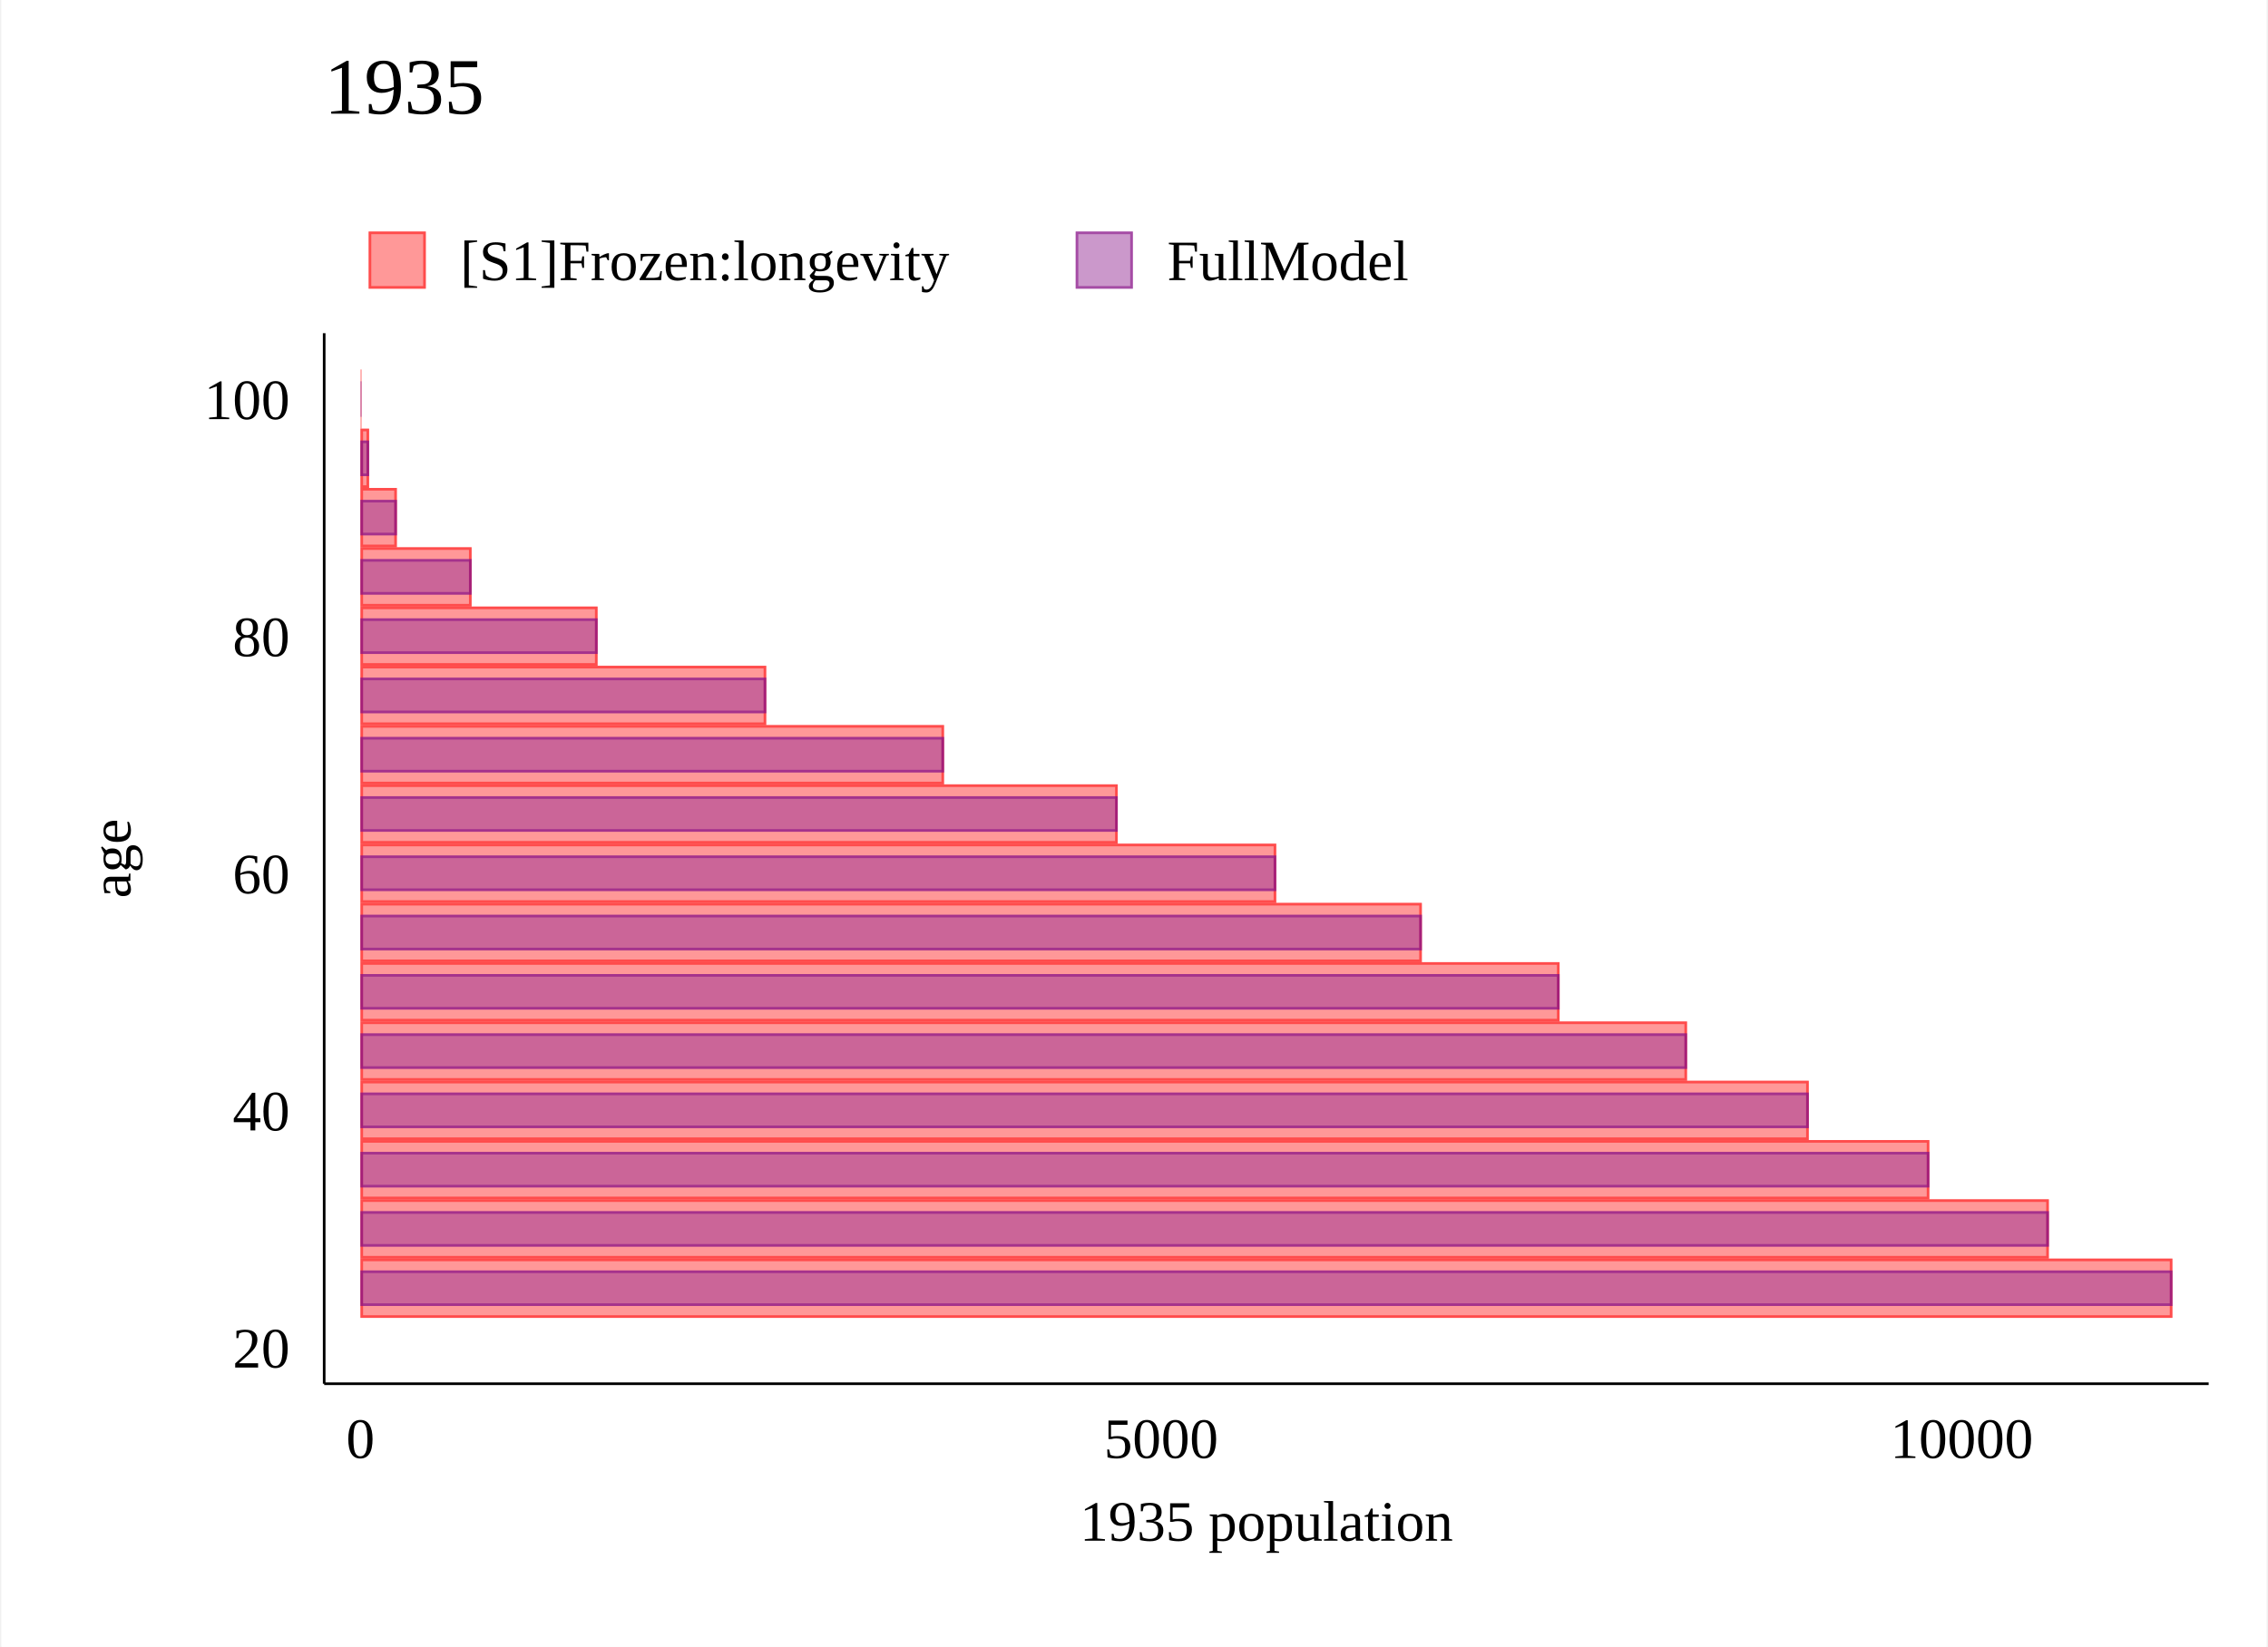
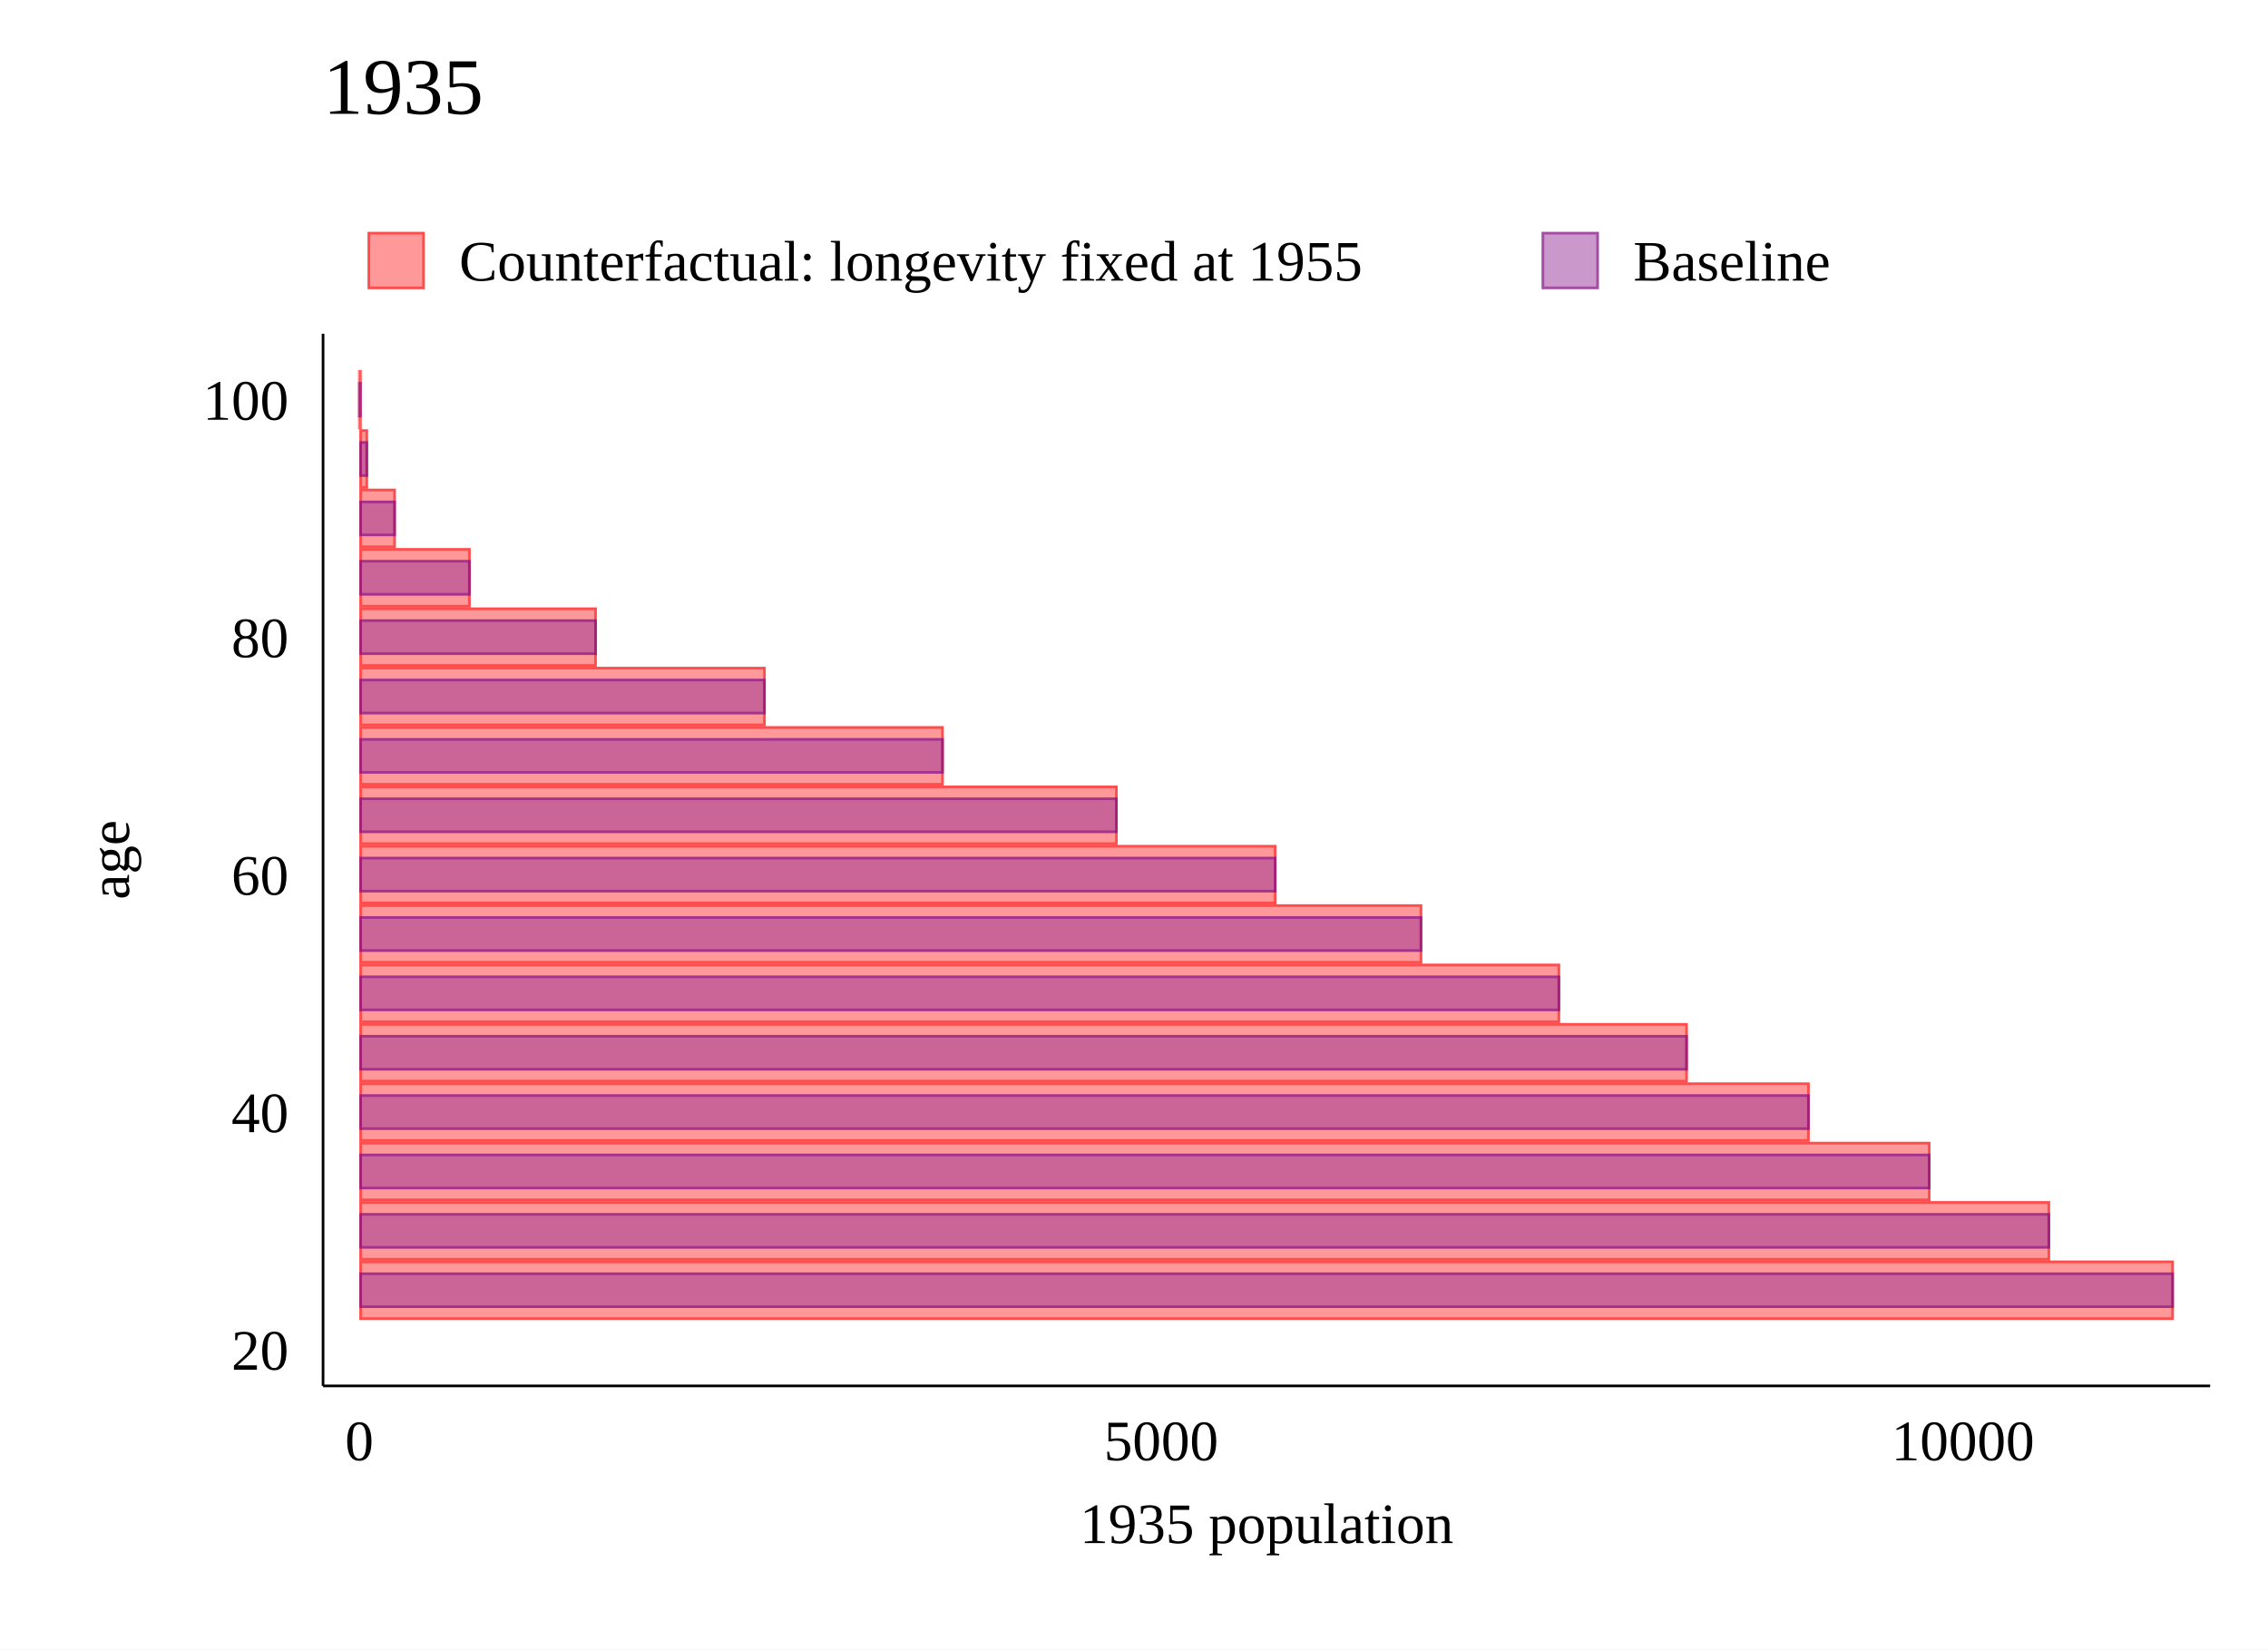
- <svg xmlns="http://www.w3.org/2000/svg" version="1.1" width="3.58in" height="2.60in" viewBox="0 0 2574 1872">
+ <svg xmlns="http://www.w3.org/2000/svg" version="1.1" width="3.575in" height="2.600in" viewBox="0 0 2574 1872">
  <rect x="0" y="0" width="2574" height="1872" style="fill:#FFFFFF;stroke:none" />
  <rect x="0.00" y="0.00" width="2573.92" height="1872.00" style="fill:#FFFFFF" />
  <rect x="1.50" y="1.50" width="2570.92" height="1869.00" style="fill:none;stroke:#FFFFFF;stroke-width:3.00" />
  <rect x="366.63" y="378.79" width="2141.73" height="1194.29" style="fill:#FFFFFF" />
-   <rect x="368.13" y="380.29" width="2138.73" height="1191.29" style="fill:none;stroke:#FFFFFF;stroke-width:3.00" />
+   <rect x="368.13" y="380.29" width="2138.73" height="1191.29" style="fill:none;stroke:#FFFFFF;stroke-opacity:0.00;stroke-width:3.00" />
  <rect x="407.82" y="1430.79" width="2059.36" height="67.41" style="fill:#FF3333;fill-opacity:0.50" />
  <rect x="409.32" y="1432.29" width="2056.36" height="64.41" style="fill:none;stroke:#FF0000;stroke-opacity:0.50;stroke-width:3.00" />
  <rect x="407.82" y="1363.38" width="1918.92" height="67.41" style="fill:#FF3333;fill-opacity:0.50" />
  <rect x="409.32" y="1364.88" width="1915.92" height="64.41" style="fill:none;stroke:#FF0000;stroke-opacity:0.50;stroke-width:3.00" />
  <rect x="407.82" y="1296.05" width="1783.14" height="67.33" style="fill:#FF3333;fill-opacity:0.50" />
  <rect x="409.32" y="1297.55" width="1780.14" height="64.33" style="fill:none;stroke:#FF0000;stroke-opacity:0.50;stroke-width:3.00" />
  <rect x="407.82" y="1228.64" width="1646.07" height="67.41" style="fill:#FF3333;fill-opacity:0.50" />
  <rect x="409.32" y="1230.14" width="1643.07" height="64.41" style="fill:none;stroke:#FF0000;stroke-opacity:0.50;stroke-width:3.00" />
  <rect x="407.82" y="1161.23" width="1507.72" height="67.41" style="fill:#FF3333;fill-opacity:0.50" />
  <rect x="409.32" y="1162.73" width="1504.72" height="64.41" style="fill:none;stroke:#FF0000;stroke-opacity:0.50;stroke-width:3.00" />
  <rect x="407.82" y="1093.82" width="1362.85" height="67.41" style="fill:#FF3333;fill-opacity:0.50" />
  <rect x="409.32" y="1095.32" width="1359.85" height="64.41" style="fill:none;stroke:#FF0000;stroke-opacity:0.50;stroke-width:3.00" />
  <rect x="407.82" y="1026.41" width="1206.32" height="67.41" style="fill:#FF3333;fill-opacity:0.50" />
  <rect x="409.32" y="1027.91" width="1203.32" height="64.41" style="fill:none;stroke:#FF0000;stroke-opacity:0.50;stroke-width:3.00" />
  <rect x="407.82" y="959.09" width="1040.86" height="67.33" style="fill:#FF3333;fill-opacity:0.50" />
  <rect x="409.32" y="960.59" width="1037.86" height="64.33" style="fill:none;stroke:#FF0000;stroke-opacity:0.50;stroke-width:3.00" />
  <rect x="407.82" y="891.68" width="860.68" height="67.41" style="fill:#FF3333;fill-opacity:0.50" />
  <rect x="409.32" y="893.18" width="857.68" height="64.41" style="fill:none;stroke:#FF0000;stroke-opacity:0.50;stroke-width:3.00" />
  <rect x="407.82" y="824.27" width="663.29" height="67.41" style="fill:#FF3333;fill-opacity:0.50" />
  <rect x="409.32" y="825.77" width="660.29" height="64.41" style="fill:none;stroke:#FF0000;stroke-opacity:0.50;stroke-width:3.00" />
  <rect x="407.82" y="756.86" width="461.23" height="67.41" style="fill:#FF3333;fill-opacity:0.50" />
  <rect x="409.32" y="758.36" width="458.23" height="64.41" style="fill:none;stroke:#FF0000;stroke-opacity:0.50;stroke-width:3.00" />
  <rect x="407.82" y="689.53" width="269.55" height="67.33" style="fill:#FF3333;fill-opacity:0.50" />
  <rect x="409.32" y="691.03" width="266.55" height="64.33" style="fill:none;stroke:#FF0000;stroke-opacity:0.50;stroke-width:3.00" />
  <rect x="407.82" y="622.12" width="126.37" height="67.41" style="fill:#FF3333;fill-opacity:0.50" />
  <rect x="409.32" y="623.62" width="123.37" height="64.41" style="fill:none;stroke:#FF0000;stroke-opacity:0.50;stroke-width:3.00" />
  <rect x="407.82" y="554.71" width="41.43" height="67.41" style="fill:#FF3333;fill-opacity:0.50" />
  <rect x="409.32" y="556.21" width="38.43" height="64.41" style="fill:none;stroke:#FF0000;stroke-opacity:0.50;stroke-width:3.00" />
  <rect x="407.82" y="487.31" width="9.89" height="67.41" style="fill:#FF3333;fill-opacity:0.50" />
  <rect x="409.32" y="488.81" width="6.89" height="64.41" style="fill:none;stroke:#FF0000;stroke-opacity:0.50;stroke-width:3.00" />
  <rect x="407.82" y="419.98" width="1.45" height="67.33" style="fill:#FF3333;fill-opacity:0.50" />
-   <rect x="409.32" y="421.48" width="-1.55" height="64.33" style="fill:none;stroke:#FF0000;stroke-opacity:0.50;stroke-width:3.00" />
+   <rect x="407.77" y="421.48" width="1.55" height="64.33" style="fill:none;stroke:#FF0000;stroke-opacity:0.50;stroke-width:3.00" />
  <rect x="407.82" y="1444.30" width="2059.36" height="40.38" style="fill:#993399;fill-opacity:0.50" />
  <rect x="409.32" y="1445.80" width="2056.36" height="37.38" style="fill:none;stroke:#800080;stroke-opacity:0.50;stroke-width:3.00" />
  <rect x="407.82" y="1376.89" width="1918.92" height="40.38" style="fill:#993399;fill-opacity:0.50" />
  <rect x="409.32" y="1378.39" width="1915.92" height="37.38" style="fill:none;stroke:#800080;stroke-opacity:0.50;stroke-width:3.00" />
  <rect x="407.82" y="1309.48" width="1783.14" height="40.46" style="fill:#993399;fill-opacity:0.50" />
  <rect x="409.32" y="1310.98" width="1780.14" height="37.46" style="fill:none;stroke:#800080;stroke-opacity:0.50;stroke-width:3.00" />
  <rect x="407.82" y="1242.07" width="1646.07" height="40.46" style="fill:#993399;fill-opacity:0.50" />
  <rect x="409.32" y="1243.57" width="1643.07" height="37.46" style="fill:none;stroke:#800080;stroke-opacity:0.50;stroke-width:3.00" />
  <rect x="407.82" y="1174.75" width="1507.72" height="40.38" style="fill:#993399;fill-opacity:0.50" />
  <rect x="409.32" y="1176.25" width="1504.72" height="37.38" style="fill:none;stroke:#800080;stroke-opacity:0.50;stroke-width:3.00" />
  <rect x="407.82" y="1107.34" width="1362.85" height="40.38" style="fill:#993399;fill-opacity:0.50" />
  <rect x="409.32" y="1108.84" width="1359.85" height="37.38" style="fill:none;stroke:#800080;stroke-opacity:0.50;stroke-width:3.00" />
  <rect x="407.82" y="1039.93" width="1206.32" height="40.46" style="fill:#993399;fill-opacity:0.50" />
  <rect x="409.32" y="1041.43" width="1203.32" height="37.46" style="fill:none;stroke:#800080;stroke-opacity:0.50;stroke-width:3.00" />
  <rect x="407.82" y="972.52" width="1040.86" height="40.46" style="fill:#993399;fill-opacity:0.50" />
  <rect x="409.32" y="974.02" width="1037.86" height="37.46" style="fill:none;stroke:#800080;stroke-opacity:0.50;stroke-width:3.00" />
  <rect x="407.82" y="905.19" width="860.68" height="40.38" style="fill:#993399;fill-opacity:0.50" />
  <rect x="409.32" y="906.69" width="857.68" height="37.38" style="fill:none;stroke:#800080;stroke-opacity:0.50;stroke-width:3.00" />
  <rect x="407.82" y="837.78" width="663.29" height="40.38" style="fill:#993399;fill-opacity:0.50" />
  <rect x="409.32" y="839.28" width="660.29" height="37.38" style="fill:none;stroke:#800080;stroke-opacity:0.50;stroke-width:3.00" />
  <rect x="407.82" y="770.37" width="461.23" height="40.46" style="fill:#993399;fill-opacity:0.50" />
  <rect x="409.32" y="771.87" width="458.23" height="37.46" style="fill:none;stroke:#800080;stroke-opacity:0.50;stroke-width:3.00" />
  <rect x="407.82" y="702.97" width="269.55" height="40.46" style="fill:#993399;fill-opacity:0.50" />
  <rect x="409.32" y="704.47" width="266.55" height="37.46" style="fill:none;stroke:#800080;stroke-opacity:0.50;stroke-width:3.00" />
  <rect x="407.82" y="635.56" width="126.37" height="40.46" style="fill:#993399;fill-opacity:0.50" />
  <rect x="409.32" y="637.06" width="123.37" height="37.46" style="fill:none;stroke:#800080;stroke-opacity:0.50;stroke-width:3.00" />
  <rect x="407.82" y="568.23" width="41.43" height="40.38" style="fill:#993399;fill-opacity:0.50" />
  <rect x="409.32" y="569.73" width="38.43" height="37.38" style="fill:none;stroke:#800080;stroke-opacity:0.50;stroke-width:3.00" />
  <rect x="407.82" y="500.82" width="9.89" height="40.46" style="fill:#993399;fill-opacity:0.50" />
  <rect x="409.32" y="502.32" width="6.89" height="37.46" style="fill:none;stroke:#800080;stroke-opacity:0.50;stroke-width:3.00" />
  <rect x="407.82" y="433.41" width="1.45" height="40.46" style="fill:#993399;fill-opacity:0.50" />
-   <rect x="409.32" y="434.91" width="-1.55" height="37.46" style="fill:none;stroke:#800080;stroke-opacity:0.50;stroke-width:3.00" />
+   <rect x="407.77" y="434.91" width="1.55" height="37.46" style="fill:none;stroke:#800080;stroke-opacity:0.50;stroke-width:3.00" />
  <line x1="366.63" y1="1573.08" x2="366.63" y2="378.79" style="stroke:#000000;stroke-width:3.00" />
  <text x="327.62" y="1554.67" style="font-family:'Times New Roman';font-size:64.99px;fill:#000000" text-anchor="end">20</text>
  <text x="327.62" y="1285.11" style="font-family:'Times New Roman';font-size:64.99px;fill:#000000" text-anchor="end">40</text>
  <text x="327.62" y="1015.56" style="font-family:'Times New Roman';font-size:64.99px;fill:#000000" text-anchor="end">60</text>
  <text x="327.62" y="746.00" style="font-family:'Times New Roman';font-size:64.99px;fill:#000000" text-anchor="end">80</text>
  <text x="327.62" y="476.45" style="font-family:'Times New Roman';font-size:64.99px;fill:#000000" text-anchor="end">100</text>
  <text x="146.40" y="975.90" style="font-family:'Times New Roman';font-size:64.99px;fill:#000000" transform="rotate(-90 146.40,975.90)" text-anchor="middle">age</text>
  <line x1="366.63" y1="1573.08" x2="2508.36" y2="1573.08" style="stroke:#000000;stroke-width:3.00" />
  <text x="407.82" y="1657.47" style="font-family:'Times New Roman';font-size:64.99px;fill:#000000" text-anchor="middle">0</text>
  <text x="1317.81" y="1657.47" style="font-family:'Times New Roman';font-size:64.99px;fill:#000000" text-anchor="middle">5000</text>
  <text x="2227.72" y="1657.47" style="font-family:'Times New Roman';font-size:64.99px;fill:#000000" text-anchor="middle">10000</text>
  <text x="1437.50" y="1751.51" style="font-family:'Times New Roman';font-size:64.99px;fill:#000000" text-anchor="middle">1935 population</text>
-   <rect x="389.08" y="235.13" width="1250.00" height="121.14" style="fill:#FFFFFF" />
-   <rect x="390.58" y="236.63" width="1247.00" height="118.14" style="fill:none;stroke:#FFFFFF;stroke-width:3.00" />
+   <rect x="389.08" y="235.13" width="1748.55" height="121.14" style="fill:#FFFFFF" />
+   <rect x="390.58" y="236.63" width="1745.55" height="118.14" style="fill:none;stroke:#FFFFFF;stroke-opacity:0.00;stroke-width:3.00" />
  <rect x="417.15" y="263.20" width="64.99" height="65.00" style="fill:#FF3333;fill-opacity:0.50" />
  <rect x="418.65" y="264.70" width="61.99" height="62.00" style="fill:none;stroke:#FF0000;stroke-opacity:0.50;stroke-width:3.00" />
-   <rect x="1220.72" y="263.20" width="64.99" height="65.00" style="fill:#993399;fill-opacity:0.50" />
-   <rect x="1222.22" y="264.70" width="61.99" height="62.00" style="fill:none;stroke:#800080;stroke-opacity:0.50;stroke-width:3.00" />
-   <text x="521.15" y="318.47" style="font-family:'Times New Roman';font-size:64.99px;fill:#000000">[S1]Frozen:longevity</text>
-   <text x="1324.73" y="318.47" style="font-family:'Times New Roman';font-size:64.99px;fill:#000000">FullModel</text>
+   <rect x="1749.60" y="263.20" width="64.99" height="65.00" style="fill:#993399;fill-opacity:0.50" />
+   <rect x="1751.10" y="264.70" width="61.99" height="62.00" style="fill:none;stroke:#800080;stroke-opacity:0.50;stroke-width:3.00" />
+   <text x="521.15" y="318.47" style="font-family:'Times New Roman';font-size:64.99px;fill:#000000">Counterfactual: longevity fixed at 1955</text>
+   <text x="1853.60" y="318.47" style="font-family:'Times New Roman';font-size:64.99px;fill:#000000">Baseline</text>
  <text x="366.63" y="129.20" style="font-family:'Times New Roman';font-size:90.97px;fill:#000000">1935</text>
</svg>
